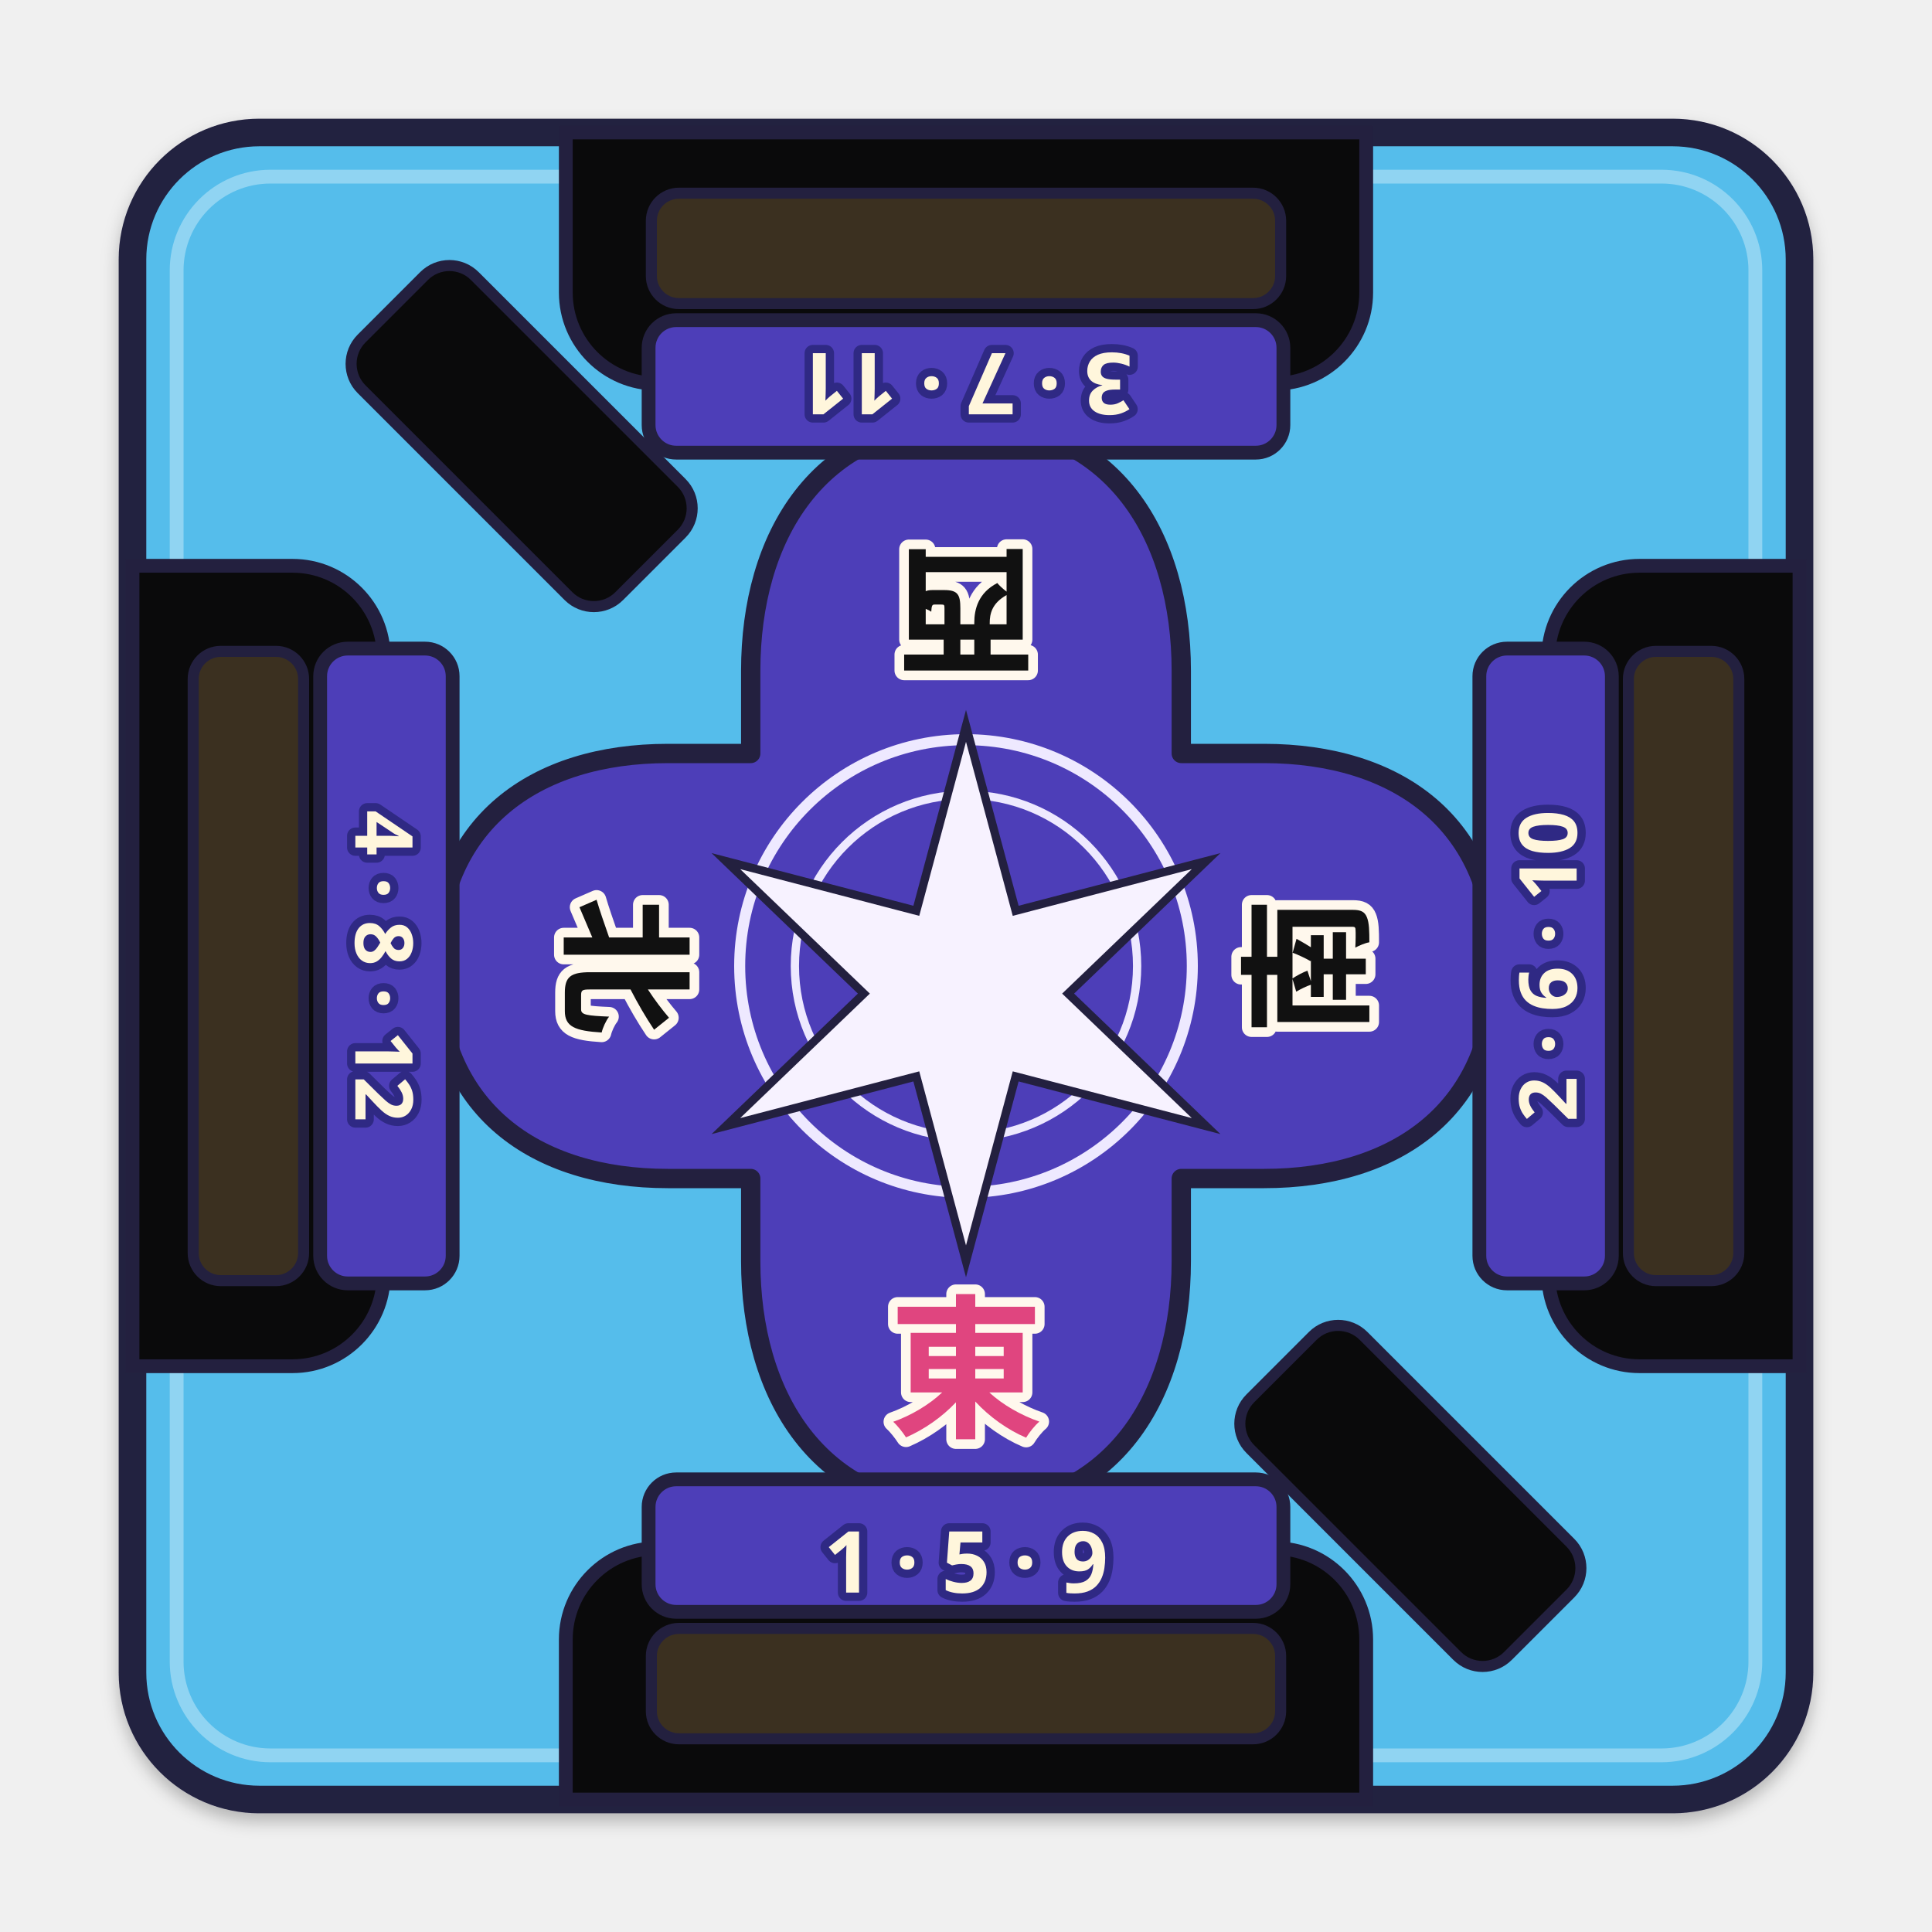
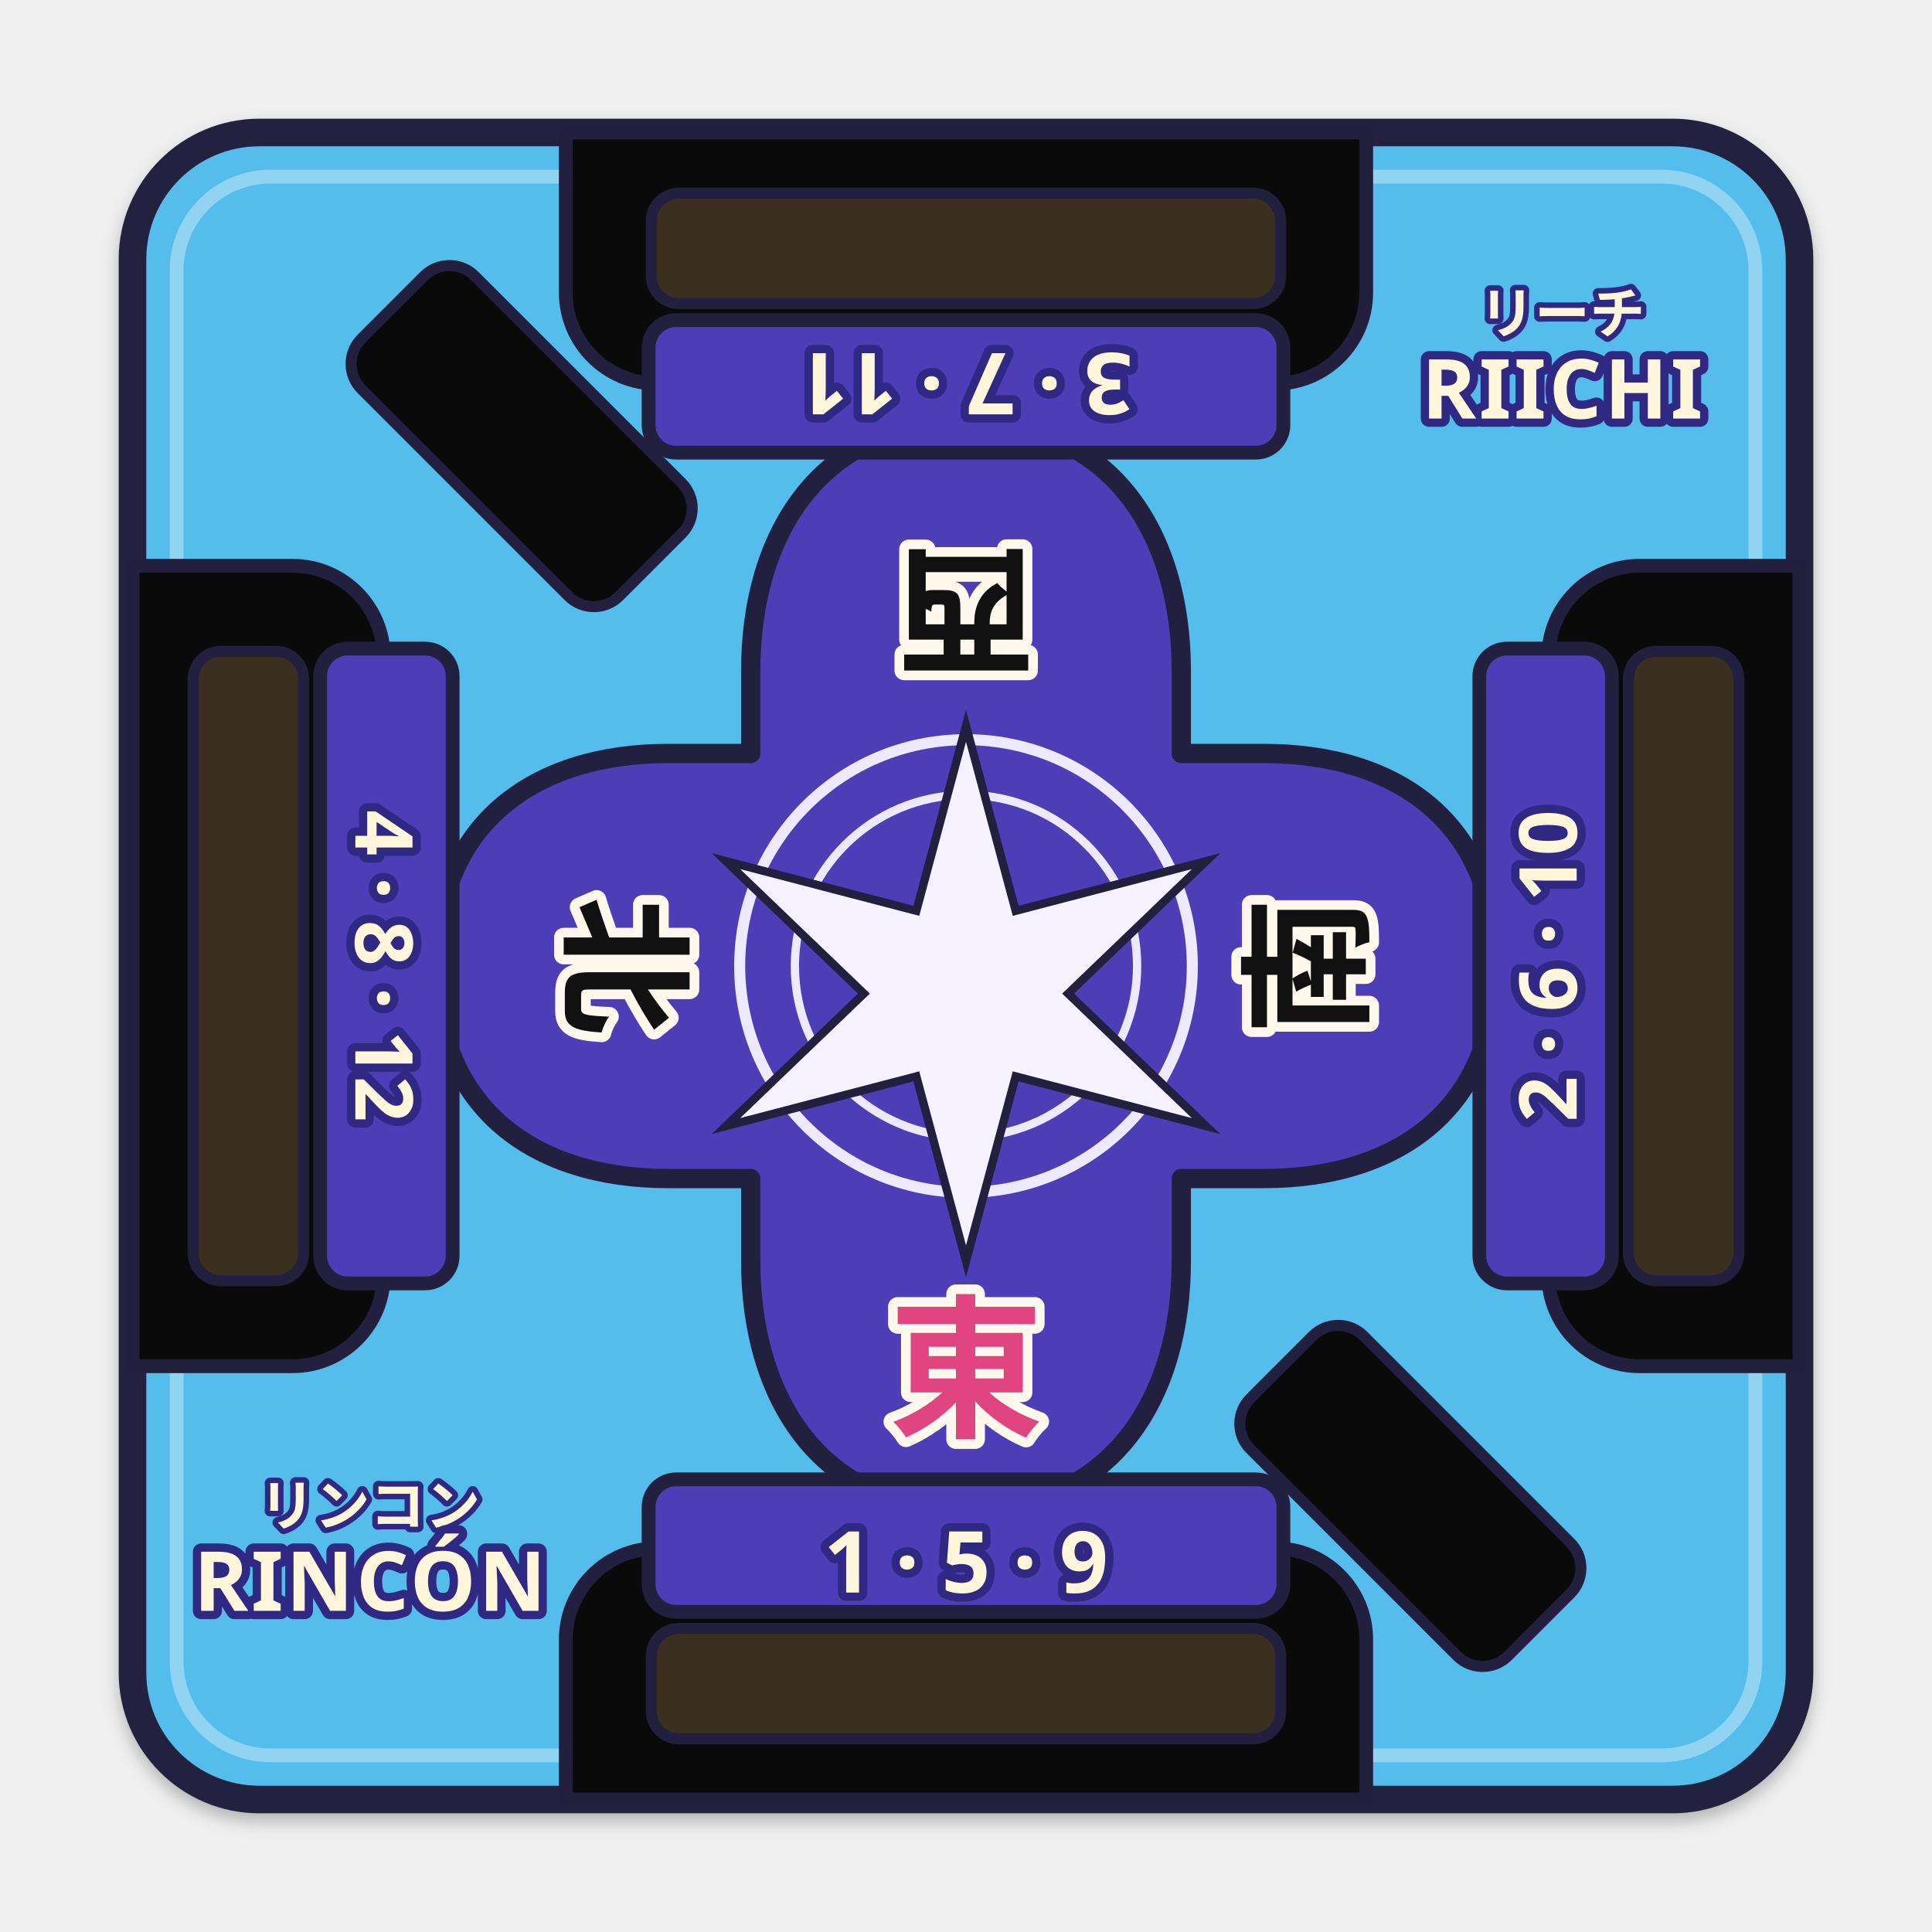
<svg xmlns="http://www.w3.org/2000/svg" viewBox="0 0 700 700" role="img" aria-label="Compass">
  <defs>
    <filter id="soft" x="-5%" y="-5%" width="110%" height="110%">
      <feDropShadow dx="0" dy="3" stdDeviation="3" flood-opacity=".25" />
    </filter>
  </defs>
  <rect x="48" y="48" width="604" height="604" rx="46" fill="#55bdeb" stroke="#23203f" stroke-width="10" filter="url(#soft)" />
  <rect x="64" y="64" width="572" height="572" rx="34" fill="none" stroke="#fff" stroke-opacity=".35" stroke-width="5" />
  <path d="M205 48H495V106C495 124.2 480.2 139 462 139H238C219.8 139 205 124.2 205 106V48Z" fill="#0a0a0b" stroke="#23203f" stroke-width="5" />
  <path d="M205 652H495V594C495 575.8 480.2 561 462 561H238C219.8 561 205 575.8 205 594V652Z" fill="#0a0a0b" stroke="#23203f" stroke-width="5" />
  <path d="M48 205H106C124.2 205 139 219.8 139 238V462C139 480.2 124.2 495 106 495H48V205Z" fill="#0a0a0b" stroke="#23203f" stroke-width="5" />
  <path d="M652 205H594C575.8 205 561 219.8 561 238V462C561 480.2 575.8 495 594 495H652V205Z" fill="#0a0a0b" stroke="#23203f" stroke-width="5" />
  <rect x="236" y="70" width="228" height="40" rx="10" fill="#3b3020" stroke="#23203f" stroke-width="4" />
  <rect x="236" y="590" width="228" height="40" rx="10" fill="#3b3020" stroke="#23203f" stroke-width="4" />
  <rect x="70" y="236" width="40" height="228" rx="10" fill="#3b3020" stroke="#23203f" stroke-width="4" />
  <rect x="590" y="236" width="40" height="228" rx="10" fill="#3b3020" stroke="#23203f" stroke-width="4" />
  <rect x="160" y="92" width="58" height="132" rx="13" fill="#0a0a0b" stroke="#23203f" stroke-width="4" transform="rotate(-45 189 158)" />
  <rect x="482" y="476" width="58" height="132" rx="13" fill="#0a0a0b" stroke="#23203f" stroke-width="4" transform="rotate(-45 511 542)" />
  <path d="M350 153C404 153 428 195 428 243V273H458C506 273 542 298 542 350C542 402 506 427 458 427H428V457C428 505 404 547 350 547C296 547 272 505 272 457V427H242C194 427 158 402 158 350C158 298 194 273 242 273H272V243C272 195 296 153 350 153Z" fill="#4d3eb8" stroke="#23203f" stroke-width="7" stroke-linejoin="round" />
  <rect x="235" y="116" width="230" height="48" rx="10" fill="#4d3eb8" stroke="#23203f" stroke-width="5" />
  <rect x="235" y="536" width="230" height="48" rx="10" fill="#4d3eb8" stroke="#23203f" stroke-width="5" />
  <rect x="116" y="235" width="48" height="230" rx="10" fill="#4d3eb8" stroke="#23203f" stroke-width="5" />
  <rect x="536" y="235" width="48" height="230" rx="10" fill="#4d3eb8" stroke="#23203f" stroke-width="5" />
  <circle cx="350" cy="350" r="82" fill="none" stroke="#eee9ff" stroke-width="4" />
  <circle cx="350" cy="350" r="62" fill="none" stroke="#eee9ff" stroke-width="3" />
  <path d="M350 263L368 330L437 312L387 360L437 408L368 390L350 457L332 390L263 408L313 360L263 312L332 330L350 263Z" fill="#f7f2ff" stroke="#23203f" stroke-width="3" />
  <text transform="rotate(0 350 565)" x="350" y="565" font-family="'Barlow Semi Condensed','Barlow',system-ui,sans-serif" font-weight="800" font-size="31" fill="#fff6dc" stroke="#2f2984" stroke-width="6" paint-order="stroke" stroke-linejoin="round" text-anchor="middle" dominant-baseline="central">1 · 5 · 9</text>
  <text transform="rotate(0 350 492)" x="350" y="492" font-family="'Noto Serif JP','Hiragino Mincho ProN','Yu Mincho',serif" font-weight="800" font-size="56" fill="#e0457f" stroke="#fff8ed" stroke-width="7" paint-order="stroke" stroke-linejoin="round" text-anchor="middle" dominant-baseline="central">東</text>
  <text transform="rotate(180 350 140)" x="350" y="140" font-family="'Barlow Semi Condensed','Barlow',system-ui,sans-serif" font-weight="800" font-size="31" fill="#fff6dc" stroke="#2f2984" stroke-width="6" paint-order="stroke" stroke-linejoin="round" text-anchor="middle" dominant-baseline="central">3 · 7 · 11</text>
  <text transform="rotate(180 350 225)" x="350" y="225" font-family="'Noto Serif JP','Hiragino Mincho ProN','Yu Mincho',serif" font-weight="800" font-size="50" fill="#111111" stroke="#fff8ed" stroke-width="7" paint-order="stroke" stroke-linejoin="round" text-anchor="middle" dominant-baseline="central">西</text>
  <text transform="rotate(90 140 350)" x="140" y="350" font-family="'Barlow Semi Condensed','Barlow',system-ui,sans-serif" font-weight="800" font-size="29" fill="#fff6dc" stroke="#2f2984" stroke-width="6" paint-order="stroke" stroke-linejoin="round" text-anchor="middle" dominant-baseline="central">4 · 8 · 12</text>
  <text transform="rotate(90 230 350)" x="230" y="350" font-family="'Noto Serif JP','Hiragino Mincho ProN','Yu Mincho',serif" font-weight="800" font-size="50" fill="#111111" stroke="#fff8ed" stroke-width="7" paint-order="stroke" stroke-linejoin="round" text-anchor="middle" dominant-baseline="central">北</text>
  <text transform="rotate(-90 560 350)" x="560" y="350" font-family="'Barlow Semi Condensed','Barlow',system-ui,sans-serif" font-weight="800" font-size="29" fill="#fff6dc" stroke="#2f2984" stroke-width="6" paint-order="stroke" stroke-linejoin="round" text-anchor="middle" dominant-baseline="central">2 · 6 · 10</text>
  <text transform="rotate(-90 470 350)" x="470" y="350" font-family="'Noto Serif JP','Hiragino Mincho ProN','Yu Mincho',serif" font-weight="800" font-size="50" fill="#111111" stroke="#fff8ed" stroke-width="7" paint-order="stroke" stroke-linejoin="round" text-anchor="middle" dominant-baseline="central">南</text>
+   <text x="134" y="544" font-family="'Noto Serif JP','Hiragino Mincho ProN','Yu Mincho',serif" font-weight="800" font-size="20" fill="#fff6dc" stroke="#2f2984" stroke-width="4" paint-order="stroke" stroke-linejoin="round" text-anchor="middle" dominant-baseline="central">リンコン</text>
+   <text x="134" y="572" font-family="'Barlow Semi Condensed','Barlow',system-ui,sans-serif" font-weight="800" font-size="30" letter-spacing="1" fill="#fff6dc" stroke="#2f2984" stroke-width="6" paint-order="stroke" stroke-linejoin="round" text-anchor="middle" dominant-baseline="central">RINCÓN</text>
+   <text x="566" y="112" font-family="'Noto Serif JP','Hiragino Mincho ProN','Yu Mincho',serif" font-weight="800" font-size="20" fill="#fff6dc" stroke="#2f2984" stroke-width="4" paint-order="stroke" stroke-linejoin="round" text-anchor="middle" dominant-baseline="central">リーチ</text>
+   <text x="566" y="140" font-family="'Barlow Semi Condensed','Barlow',system-ui,sans-serif" font-weight="800" font-size="30" letter-spacing="1" fill="#fff6dc" stroke="#2f2984" stroke-width="6" paint-order="stroke" stroke-linejoin="round" text-anchor="middle" dominant-baseline="central">RIICHI</text>
</svg>
